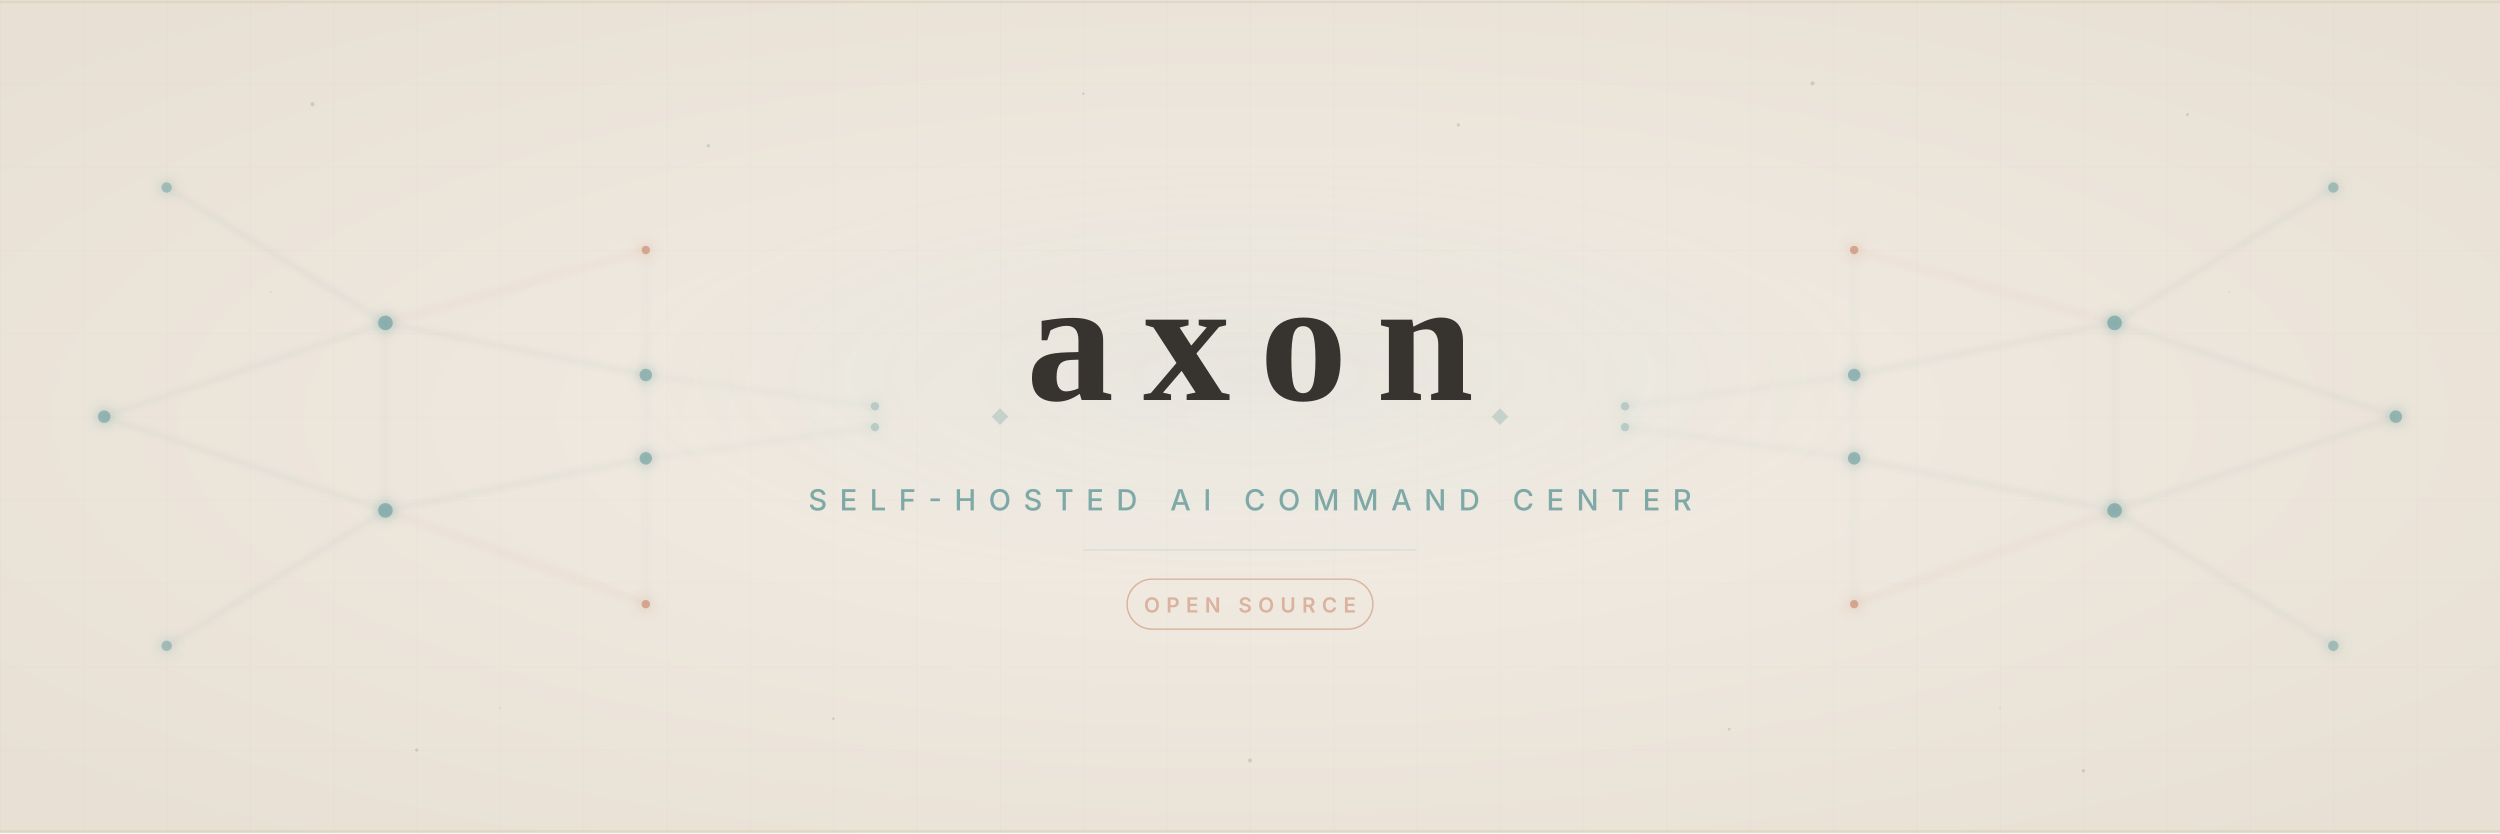
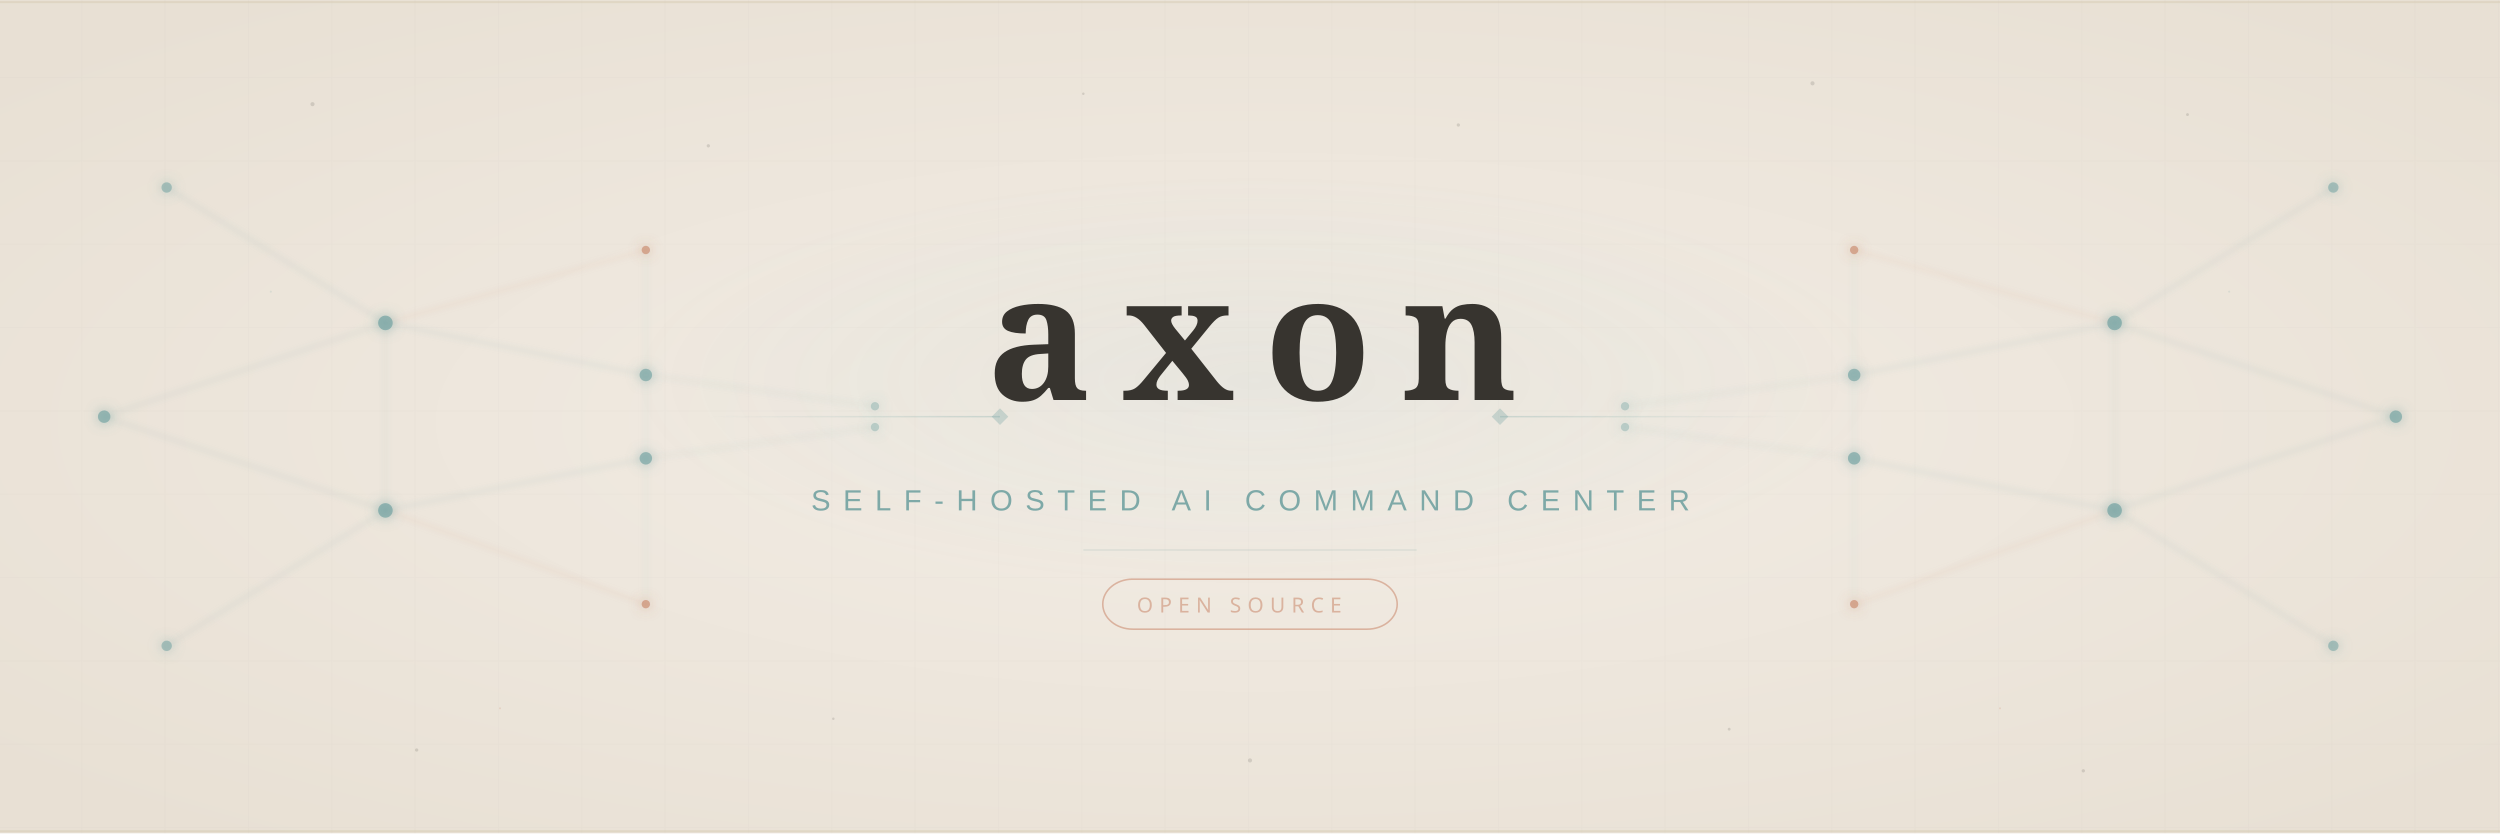
- <svg xmlns="http://www.w3.org/2000/svg" viewBox="0 0 1200 400" width="1200" height="400">
+ <svg xmlns="http://www.w3.org/2000/svg" id="a" viewBox="0 0 1200 400">
  <defs>
-     <radialGradient id="bgWarm" cx="50%" cy="50%" r="65%">
-       <stop offset="0%" stop-color="#F3EDE5" />
-       <stop offset="100%" stop-color="#E8E0D4" />
+     <radialGradient id="b" cx="-358.2" cy="739.65" fx="-358.2" fy="739.65" r=".65" gradientTransform="translate(430441 296061) scale(1200 -400)" gradientUnits="userSpaceOnUse">
+       <stop offset="0" stop-color="#f3ede5" />
+       <stop offset="1" stop-color="#e8e0d4" />
    </radialGradient>
-     <radialGradient id="titleGlow" cx="50%" cy="45%" r="25%">
-       <stop offset="0%" stop-color="#6B9E9E" stop-opacity="0.08" />
-       <stop offset="100%" stop-color="#6B9E9E" stop-opacity="0" />
+     <pattern id="c" x="0" y="0" width="40" height="40" patternTransform="translate(39 -15283) scale(1 -1)" patternUnits="userSpaceOnUse" viewBox="0 0 40 40">
+       <rect width="40" height="40" style="fill:none;" />
+       <polyline points="40 40 0 40 0 0" style="fill:none; opacity:.03; stroke:#37342f; stroke-width:.5px;" />
+     </pattern>
+     <radialGradient id="d" cx="-358.2" cy="739.7" fx="-358.2" fy="739.7" r=".25" gradientTransform="translate(430441 296061) scale(1200 -400)" gradientUnits="userSpaceOnUse">
+       <stop offset="0" stop-color="#6b9e9e" stop-opacity=".08" />
+       <stop offset="1" stop-color="#6b9e9e" stop-opacity="0" />
    </radialGradient>
-     <linearGradient id="lineFadeL" x1="0%" y1="0%" x2="100%" y2="0%">
-       <stop offset="0%" stop-color="#6B9E9E" stop-opacity="0" />
-       <stop offset="100%" stop-color="#6B9E9E" stop-opacity="0.45" />
-     </linearGradient>
-     <linearGradient id="lineFadeR" x1="0%" y1="0%" x2="100%" y2="0%">
-       <stop offset="0%" stop-color="#6B9E9E" stop-opacity="0.45" />
-       <stop offset="100%" stop-color="#6B9E9E" stop-opacity="0" />
-     </linearGradient>
-     <pattern id="grid" width="40" height="40" patternUnits="userSpaceOnUse">
-       <path d="M 40 0 L 0 0 0 40" fill="none" stroke="#37342F" stroke-opacity="0.03" stroke-width="0.5" />
-     </pattern>
-     <filter id="softGlow" x="-100%" y="-100%" width="300%" height="300%">
-       <feGaussianBlur stdDeviation="3" result="blur" />
+     <filter id="e" x="-10%" y="-50%" width="120%" height="200%">
+       <feGaussianBlur stdDeviation="1.5" />
+     </filter>
+     <filter id="f" x="-100%" y="-100%" width="300%" height="300%">
+       <feGaussianBlur result="blur" stdDeviation="3" />
      <feMerge>
        <feMergeNode in="blur" />
        <feMergeNode in="SourceGraphic" />
      </feMerge>
    </filter>
-     <filter id="connectionGlow" x="-10%" y="-50%" width="120%" height="200%">
-       <feGaussianBlur stdDeviation="1.5" />
-     </filter>
+     <linearGradient id="g" x1="-356.44" y1="402" x2="-355.44" y2="402" gradientTransform="translate(50241 602) scale(140 -1)" gradientUnits="userSpaceOnUse">
+       <stop offset="0" stop-color="#6b9e9e" stop-opacity="0" />
+       <stop offset="1" stop-color="#6b9e9e" stop-opacity=".45" />
+     </linearGradient>
+     <linearGradient id="h" x1="-356.44" y1="402" x2="-355.44" y2="402" gradientTransform="translate(50621 602) scale(140 -1)" gradientUnits="userSpaceOnUse">
+       <stop offset="0" stop-color="#6b9e9e" stop-opacity=".45" />
+       <stop offset="1" stop-color="#6b9e9e" stop-opacity="0" />
+     </linearGradient>
  </defs>
-   <rect width="1200" height="400" fill="url(#bgWarm)" />
-   <rect width="1200" height="400" fill="url(#grid)" />
-   <rect width="1200" height="400" fill="url(#titleGlow)" />
-   <g opacity="0.3" filter="url(#connectionGlow)">
-     <line x1="80" y1="90" x2="185" y2="155" stroke="#6B9E9E" stroke-width="0.7" />
-     <line x1="50" y1="200" x2="185" y2="155" stroke="#6B9E9E" stroke-width="0.7" />
-     <line x1="80" y1="310" x2="185" y2="245" stroke="#6B9E9E" stroke-width="0.7" />
-     <line x1="50" y1="200" x2="185" y2="245" stroke="#6B9E9E" stroke-width="0.7" />
-     <line x1="185" y1="155" x2="185" y2="245" stroke="#6B9E9E" stroke-width="0.5" />
-     <line x1="185" y1="155" x2="310" y2="180" stroke="#6B9E9E" stroke-width="0.7" />
-     <line x1="185" y1="245" x2="310" y2="220" stroke="#6B9E9E" stroke-width="0.7" />
-     <line x1="185" y1="155" x2="310" y2="120" stroke="#C07050" stroke-width="0.5" />
-     <line x1="185" y1="245" x2="310" y2="290" stroke="#C07050" stroke-width="0.5" />
-     <line x1="310" y1="120" x2="310" y2="180" stroke="#6B9E9E" stroke-width="0.4" />
-     <line x1="310" y1="220" x2="310" y2="290" stroke="#6B9E9E" stroke-width="0.4" />
-     <line x1="310" y1="180" x2="310" y2="220" stroke="#6B9E9E" stroke-width="0.4" />
-     <line x1="1120" y1="90" x2="1015" y2="155" stroke="#6B9E9E" stroke-width="0.7" />
-     <line x1="1150" y1="200" x2="1015" y2="155" stroke="#6B9E9E" stroke-width="0.7" />
-     <line x1="1120" y1="310" x2="1015" y2="245" stroke="#6B9E9E" stroke-width="0.7" />
-     <line x1="1150" y1="200" x2="1015" y2="245" stroke="#6B9E9E" stroke-width="0.7" />
-     <line x1="1015" y1="155" x2="1015" y2="245" stroke="#6B9E9E" stroke-width="0.5" />
-     <line x1="1015" y1="155" x2="890" y2="180" stroke="#6B9E9E" stroke-width="0.7" />
-     <line x1="1015" y1="245" x2="890" y2="220" stroke="#6B9E9E" stroke-width="0.7" />
-     <line x1="1015" y1="155" x2="890" y2="120" stroke="#C07050" stroke-width="0.5" />
-     <line x1="1015" y1="245" x2="890" y2="290" stroke="#C07050" stroke-width="0.5" />
-     <line x1="890" y1="120" x2="890" y2="180" stroke="#6B9E9E" stroke-width="0.4" />
-     <line x1="890" y1="220" x2="890" y2="290" stroke="#6B9E9E" stroke-width="0.4" />
-     <line x1="890" y1="180" x2="890" y2="220" stroke="#6B9E9E" stroke-width="0.4" />
-     <line x1="310" y1="180" x2="420" y2="195" stroke="#6B9E9E" stroke-width="0.5" />
-     <line x1="310" y1="220" x2="420" y2="205" stroke="#6B9E9E" stroke-width="0.5" />
-     <line x1="890" y1="180" x2="780" y2="195" stroke="#6B9E9E" stroke-width="0.5" />
-     <line x1="890" y1="220" x2="780" y2="205" stroke="#6B9E9E" stroke-width="0.5" />
+   <rect width="1200" height="400" style="fill:url(#b);" />
+   <rect width="1200" height="400" style="fill:url(#c);" />
+   <rect width="1200" height="400" style="fill:url(#d);" />
+   <g style="filter:url(#e); opacity:.3;">
+     <line x1="80" y1="90" x2="185" y2="155" style="fill:none; stroke:#6b9e9e; stroke-width:.7px;" />
+     <line x1="50" y1="200" x2="185" y2="155" style="fill:none; stroke:#6b9e9e; stroke-width:.7px;" />
+     <line x1="80" y1="310" x2="185" y2="245" style="fill:none; stroke:#6b9e9e; stroke-width:.7px;" />
+     <line x1="50" y1="200" x2="185" y2="245" style="fill:none; stroke:#6b9e9e; stroke-width:.7px;" />
+     <line x1="185" y1="155" x2="185" y2="245" style="fill:none; stroke:#6b9e9e; stroke-width:.5px;" />
+     <line x1="185" y1="155" x2="310" y2="180" style="fill:none; stroke:#6b9e9e; stroke-width:.7px;" />
+     <line x1="185" y1="245" x2="310" y2="220" style="fill:none; stroke:#6b9e9e; stroke-width:.7px;" />
+     <line x1="185" y1="155" x2="310" y2="120" style="fill:none; stroke:#c07050; stroke-width:.5px;" />
+     <line x1="185" y1="245" x2="310" y2="290" style="fill:none; stroke:#c07050; stroke-width:.5px;" />
+     <line x1="310" y1="120" x2="310" y2="180" style="fill:none; stroke:#6b9e9e; stroke-width:.4px;" />
+     <line x1="310" y1="220" x2="310" y2="290" style="fill:none; stroke:#6b9e9e; stroke-width:.4px;" />
+     <line x1="310" y1="180" x2="310" y2="220" style="fill:none; stroke:#6b9e9e; stroke-width:.4px;" />
+     <line x1="1120" y1="90" x2="1015" y2="155" style="fill:none; stroke:#6b9e9e; stroke-width:.7px;" />
+     <line x1="1150" y1="200" x2="1015" y2="155" style="fill:none; stroke:#6b9e9e; stroke-width:.7px;" />
+     <line x1="1120" y1="310" x2="1015" y2="245" style="fill:none; stroke:#6b9e9e; stroke-width:.7px;" />
+     <line x1="1150" y1="200" x2="1015" y2="245" style="fill:none; stroke:#6b9e9e; stroke-width:.7px;" />
+     <line x1="1015" y1="155" x2="1015" y2="245" style="fill:none; stroke:#6b9e9e; stroke-width:.5px;" />
+     <line x1="1015" y1="155" x2="890" y2="180" style="fill:none; stroke:#6b9e9e; stroke-width:.7px;" />
+     <line x1="1015" y1="245" x2="890" y2="220" style="fill:none; stroke:#6b9e9e; stroke-width:.7px;" />
+     <line x1="1015" y1="155" x2="890" y2="120" style="fill:none; stroke:#c07050; stroke-width:.5px;" />
+     <line x1="1015" y1="245" x2="890" y2="290" style="fill:none; stroke:#c07050; stroke-width:.5px;" />
+     <line x1="890" y1="120" x2="890" y2="180" style="fill:none; stroke:#6b9e9e; stroke-width:.4px;" />
+     <line x1="890" y1="220" x2="890" y2="290" style="fill:none; stroke:#6b9e9e; stroke-width:.4px;" />
+     <line x1="890" y1="180" x2="890" y2="220" style="fill:none; stroke:#6b9e9e; stroke-width:.4px;" />
+     <line x1="310" y1="180" x2="420" y2="195" style="fill:none; stroke:#6b9e9e; stroke-width:.5px;" />
+     <line x1="310" y1="220" x2="420" y2="205" style="fill:none; stroke:#6b9e9e; stroke-width:.5px;" />
+     <line x1="890" y1="180" x2="780" y2="195" style="fill:none; stroke:#6b9e9e; stroke-width:.5px;" />
+     <line x1="890" y1="220" x2="780" y2="205" style="fill:none; stroke:#6b9e9e; stroke-width:.5px;" />
  </g>
-   <g filter="url(#softGlow)">
-     <circle cx="80" cy="90" r="2.5" fill="#6B9E9E" opacity="0.5" />
-     <circle cx="50" cy="200" r="3" fill="#6B9E9E" opacity="0.6" />
-     <circle cx="80" cy="310" r="2.5" fill="#6B9E9E" opacity="0.5" />
-     <circle cx="185" cy="155" r="3.5" fill="#6B9E9E" opacity="0.65" />
-     <circle cx="185" cy="245" r="3.5" fill="#6B9E9E" opacity="0.65" />
-     <circle cx="310" cy="120" r="2" fill="#C07050" opacity="0.5" />
-     <circle cx="310" cy="180" r="3" fill="#6B9E9E" opacity="0.6" />
-     <circle cx="310" cy="220" r="3" fill="#6B9E9E" opacity="0.6" />
-     <circle cx="310" cy="290" r="2" fill="#C07050" opacity="0.5" />
-     <circle cx="420" cy="195" r="2" fill="#6B9E9E" opacity="0.35" />
-     <circle cx="420" cy="205" r="2" fill="#6B9E9E" opacity="0.35" />
-     <circle cx="1120" cy="90" r="2.5" fill="#6B9E9E" opacity="0.5" />
-     <circle cx="1150" cy="200" r="3" fill="#6B9E9E" opacity="0.6" />
-     <circle cx="1120" cy="310" r="2.5" fill="#6B9E9E" opacity="0.5" />
-     <circle cx="1015" cy="155" r="3.5" fill="#6B9E9E" opacity="0.65" />
-     <circle cx="1015" cy="245" r="3.5" fill="#6B9E9E" opacity="0.65" />
-     <circle cx="890" cy="120" r="2" fill="#C07050" opacity="0.5" />
-     <circle cx="890" cy="180" r="3" fill="#6B9E9E" opacity="0.6" />
-     <circle cx="890" cy="220" r="3" fill="#6B9E9E" opacity="0.6" />
-     <circle cx="890" cy="290" r="2" fill="#C07050" opacity="0.5" />
-     <circle cx="780" cy="195" r="2" fill="#6B9E9E" opacity="0.35" />
-     <circle cx="780" cy="205" r="2" fill="#6B9E9E" opacity="0.35" />
+   <g style="filter:url(#f);">
+     <circle cx="80" cy="90" r="2.5" style="fill:#6b9e9e; isolation:isolate; opacity:.5;" />
+     <circle cx="50" cy="200" r="3" style="fill:#6b9e9e; isolation:isolate; opacity:.6;" />
+     <circle cx="80" cy="310" r="2.5" style="fill:#6b9e9e; isolation:isolate; opacity:.5;" />
+     <circle cx="185" cy="155" r="3.5" style="fill:#6b9e9e; isolation:isolate; opacity:.65;" />
+     <circle cx="185" cy="245" r="3.5" style="fill:#6b9e9e; isolation:isolate; opacity:.65;" />
+     <circle cx="310" cy="120" r="2" style="fill:#c07050; isolation:isolate; opacity:.5;" />
+     <circle cx="310" cy="180" r="3" style="fill:#6b9e9e; isolation:isolate; opacity:.6;" />
+     <circle cx="310" cy="220" r="3" style="fill:#6b9e9e; isolation:isolate; opacity:.6;" />
+     <circle cx="310" cy="290" r="2" style="fill:#c07050; isolation:isolate; opacity:.5;" />
+     <circle cx="420" cy="195" r="2" style="fill:#6b9e9e; isolation:isolate; opacity:.35;" />
+     <circle cx="420" cy="205" r="2" style="fill:#6b9e9e; isolation:isolate; opacity:.35;" />
+     <circle cx="1120" cy="90" r="2.5" style="fill:#6b9e9e; isolation:isolate; opacity:.5;" />
+     <circle cx="1150" cy="200" r="3" style="fill:#6b9e9e; isolation:isolate; opacity:.6;" />
+     <circle cx="1120" cy="310" r="2.5" style="fill:#6b9e9e; isolation:isolate; opacity:.5;" />
+     <circle cx="1015" cy="155" r="3.5" style="fill:#6b9e9e; isolation:isolate; opacity:.65;" />
+     <circle cx="1015" cy="245" r="3.5" style="fill:#6b9e9e; isolation:isolate; opacity:.65;" />
+     <circle cx="890" cy="120" r="2" style="fill:#c07050; isolation:isolate; opacity:.5;" />
+     <circle cx="890" cy="180" r="3" style="fill:#6b9e9e; isolation:isolate; opacity:.6;" />
+     <circle cx="890" cy="220" r="3" style="fill:#6b9e9e; isolation:isolate; opacity:.6;" />
+     <circle cx="890" cy="290" r="2" style="fill:#c07050; isolation:isolate; opacity:.5;" />
+     <circle cx="780" cy="195" r="2" style="fill:#6b9e9e; isolation:isolate; opacity:.35;" />
+     <circle cx="780" cy="205" r="2" style="fill:#6b9e9e; isolation:isolate; opacity:.35;" />
  </g>
-   <line x1="340" y1="200" x2="480" y2="200" stroke="url(#lineFadeL)" stroke-width="0.7" opacity="0.6" />
-   <line x1="720" y1="200" x2="860" y2="200" stroke="url(#lineFadeR)" stroke-width="0.7" opacity="0.6" />
-   <polygon points="480,196 484,200 480,204 476,200" fill="#6B9E9E" opacity="0.3" />
-   <polygon points="720,196 724,200 720,204 716,200" fill="#6B9E9E" opacity="0.3" />
-   <g opacity="0.15">
-     <circle cx="150" cy="50" r="1" fill="#37342F" />
-     <circle cx="340" cy="70" r="0.8" fill="#37342F" />
-     <circle cx="520" cy="45" r="0.6" fill="#37342F" />
-     <circle cx="700" cy="60" r="0.8" fill="#37342F" />
-     <circle cx="870" cy="40" r="1" fill="#37342F" />
-     <circle cx="1050" cy="55" r="0.7" fill="#37342F" />
-     <circle cx="200" cy="360" r="0.8" fill="#37342F" />
-     <circle cx="400" cy="345" r="0.6" fill="#37342F" />
-     <circle cx="600" cy="365" r="1" fill="#37342F" />
-     <circle cx="830" cy="350" r="0.7" fill="#37342F" />
-     <circle cx="1000" cy="370" r="0.8" fill="#37342F" />
-     <circle cx="130" cy="140" r="0.5" fill="#6B9E9E" />
-     <circle cx="1070" cy="140" r="0.5" fill="#6B9E9E" />
-     <circle cx="240" cy="340" r="0.5" fill="#C07050" />
-     <circle cx="960" cy="340" r="0.5" fill="#C07050" />
+   <line x1="340" y1="200" x2="480" y2="200" style="fill:none; isolation:isolate; opacity:.6; stroke:url(#g); stroke-width:.7px;" />
+   <line x1="720" y1="200" x2="860" y2="200" style="fill:none; isolation:isolate; opacity:.6; stroke:url(#h); stroke-width:.7px;" />
+   <polygon points="480 196 484 200 480 204 476 200 480 196" style="fill:#6b9e9e; isolation:isolate; opacity:.3;" />
+   <polygon points="720 196 724 200 720 204 716 200 720 196" style="fill:#6b9e9e; isolation:isolate; opacity:.3;" />
+   <g style="opacity:.15;">
+     <circle cx="150" cy="50" r="1" style="fill:#37342f;" />
+     <circle cx="340" cy="70" r=".8" style="fill:#37342f;" />
+     <circle cx="520" cy="45" r=".6" style="fill:#37342f;" />
+     <circle cx="700" cy="60" r=".8" style="fill:#37342f;" />
+     <circle cx="870" cy="40" r="1" style="fill:#37342f;" />
+     <circle cx="1050" cy="55" r=".7" style="fill:#37342f;" />
+     <circle cx="200" cy="360" r=".8" style="fill:#37342f;" />
+     <circle cx="400" cy="345" r=".6" style="fill:#37342f;" />
+     <circle cx="600" cy="365" r="1" style="fill:#37342f;" />
+     <circle cx="830" cy="350" r=".7" style="fill:#37342f;" />
+     <circle cx="1000" cy="370" r=".8" style="fill:#37342f;" />
+     <circle cx="130" cy="140" r=".5" style="fill:#6b9e9e;" />
+     <circle cx="1070" cy="140" r=".5" style="fill:#6b9e9e;" />
+     <circle cx="240" cy="340" r=".5" style="fill:#c07050;" />
+     <circle cx="960" cy="340" r=".5" style="fill:#c07050;" />
  </g>
-   <text x="600" y="192" text-anchor="middle" font-family="'Fraunces', Georgia, 'Times New Roman', serif" font-size="84" font-weight="800" letter-spacing="14" fill="#37342F">axon</text>
-   <text x="600" y="245" text-anchor="middle" font-family="'DM Sans', system-ui, -apple-system, sans-serif" font-size="14" font-weight="500" letter-spacing="6" fill="#6B9E9E" opacity="0.85">SELF-HOSTED AI COMMAND CENTER</text>
-   <line x1="520" y1="264" x2="680" y2="264" stroke="#6B9E9E" stroke-width="0.5" opacity="0.2" />
-   <g opacity="0.45">
-     <rect x="541" y="278" width="118" height="24" rx="12" fill="none" stroke="#C07050" stroke-width="0.7" />
-     <text x="600" y="294" text-anchor="middle" font-family="'DM Sans', system-ui, -apple-system, sans-serif" font-size="10" font-weight="600" letter-spacing="3" fill="#C07050">OPEN SOURCE</text>
+   <text transform="translate(473.69 192)" style="fill:#37342f; font-family:Georgia-Bold, Georgia; font-size:84px; font-weight:700; isolation:isolate; letter-spacing:.17em;">
+     <tspan x="0" y="0">axon</tspan>
+   </text>
+   <text transform="translate(389.32 245)" style="fill:#6b9e9e; font-family:ArialMT, Arial; font-size:14px; isolation:isolate; opacity:.85;">
+     <tspan x="0" y="0" style="letter-spacing:.43em;">SELF-HOSTED</tspan>
+     <tspan x="163.93" y="0" style="letter-spacing:.37em;"> </tspan>
+     <tspan x="173.03" y="0" style="letter-spacing:.43em;">AI COMMAND CENTER</tspan>
+   </text>
+   <line x1="520" y1="264" x2="680" y2="264" style="fill:none; isolation:isolate; opacity:.2; stroke:#6b9e9e; stroke-width:.5px;" />
+   <g style="opacity:.45;">
+     <path d="M543.7,278h112.59c7.94,0,14.37,5.37,14.37,12h0c0,6.63-6.44,12-14.37,12h-112.59c-7.94,0-14.37-5.37-14.37-12h0c0-6.63,6.44-12,14.37-12Z" style="fill:none; stroke:#c07050; stroke-width:.77px;" />
+     <text transform="translate(545.67 294)" style="fill:#c07050; font-family:System, System; font-size:10px; isolation:isolate; letter-spacing:.3em;">
+       <tspan x="0" y="0">OPEN SOURCE</tspan>
+     </text>
  </g>
-   <line x1="0" y1="1" x2="1200" y2="1" stroke="#D1C6AB" stroke-width="1" opacity="0.4" />
-   <line x1="0" y1="399" x2="1200" y2="399" stroke="#D1C6AB" stroke-width="1" opacity="0.4" />
+   <line y1="1" x2="1200" y2="1" style="fill:none; isolation:isolate; opacity:.4; stroke:#d1c6ab;" />
+   <line y1="399" x2="1200" y2="399" style="fill:none; isolation:isolate; opacity:.4; stroke:#d1c6ab;" />
</svg>
